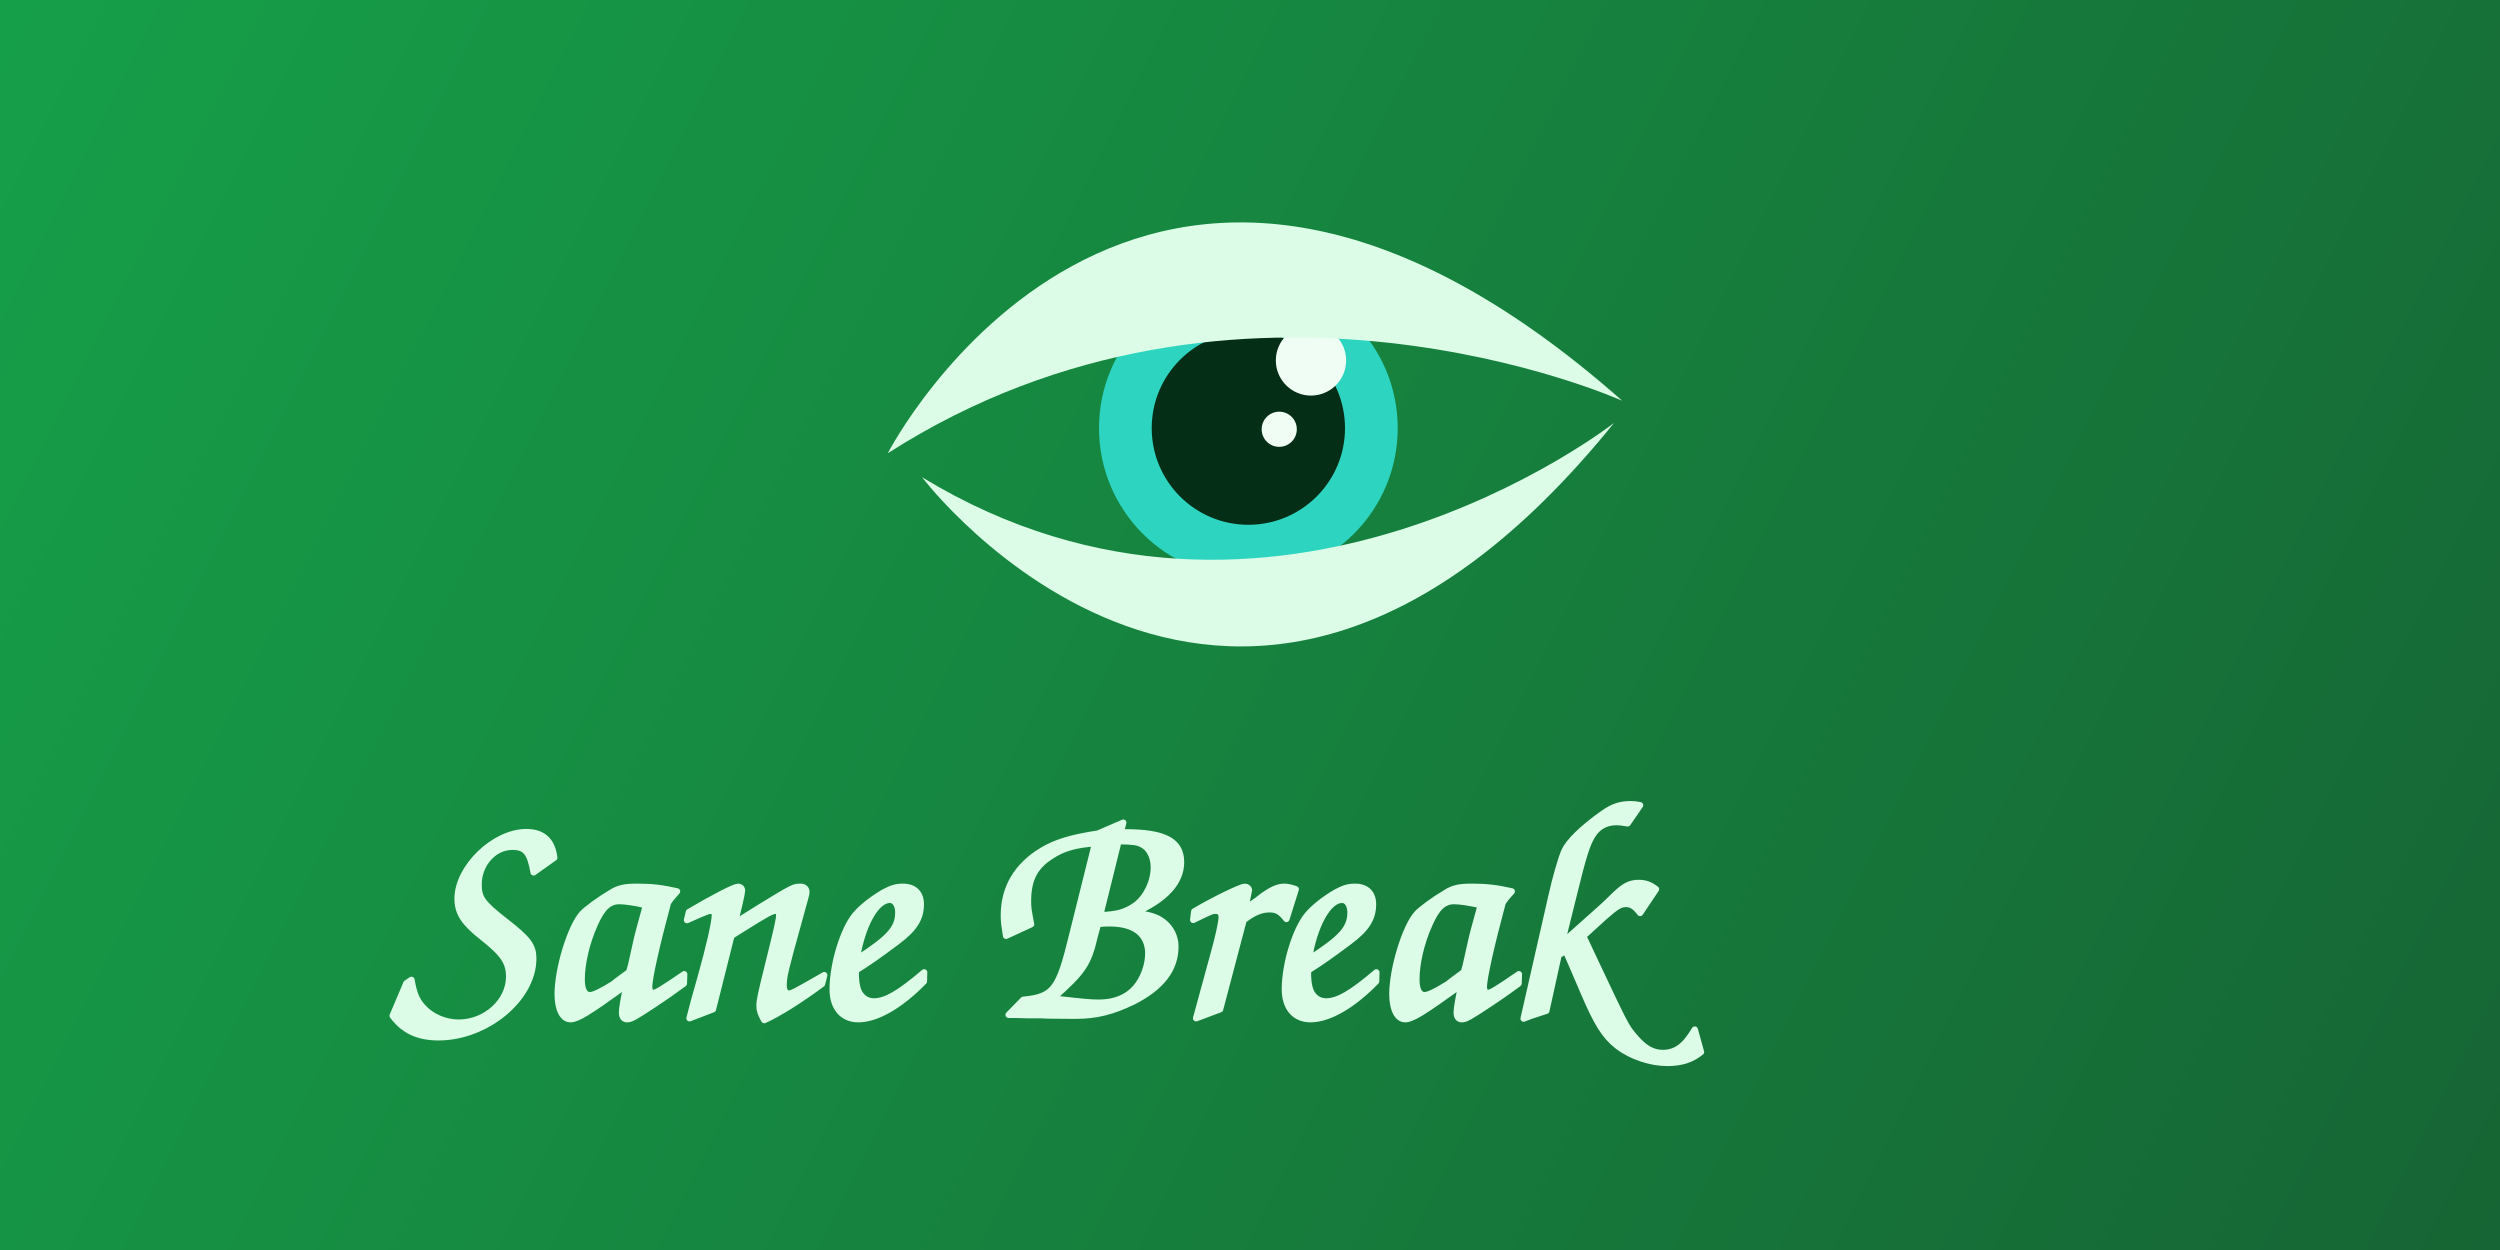
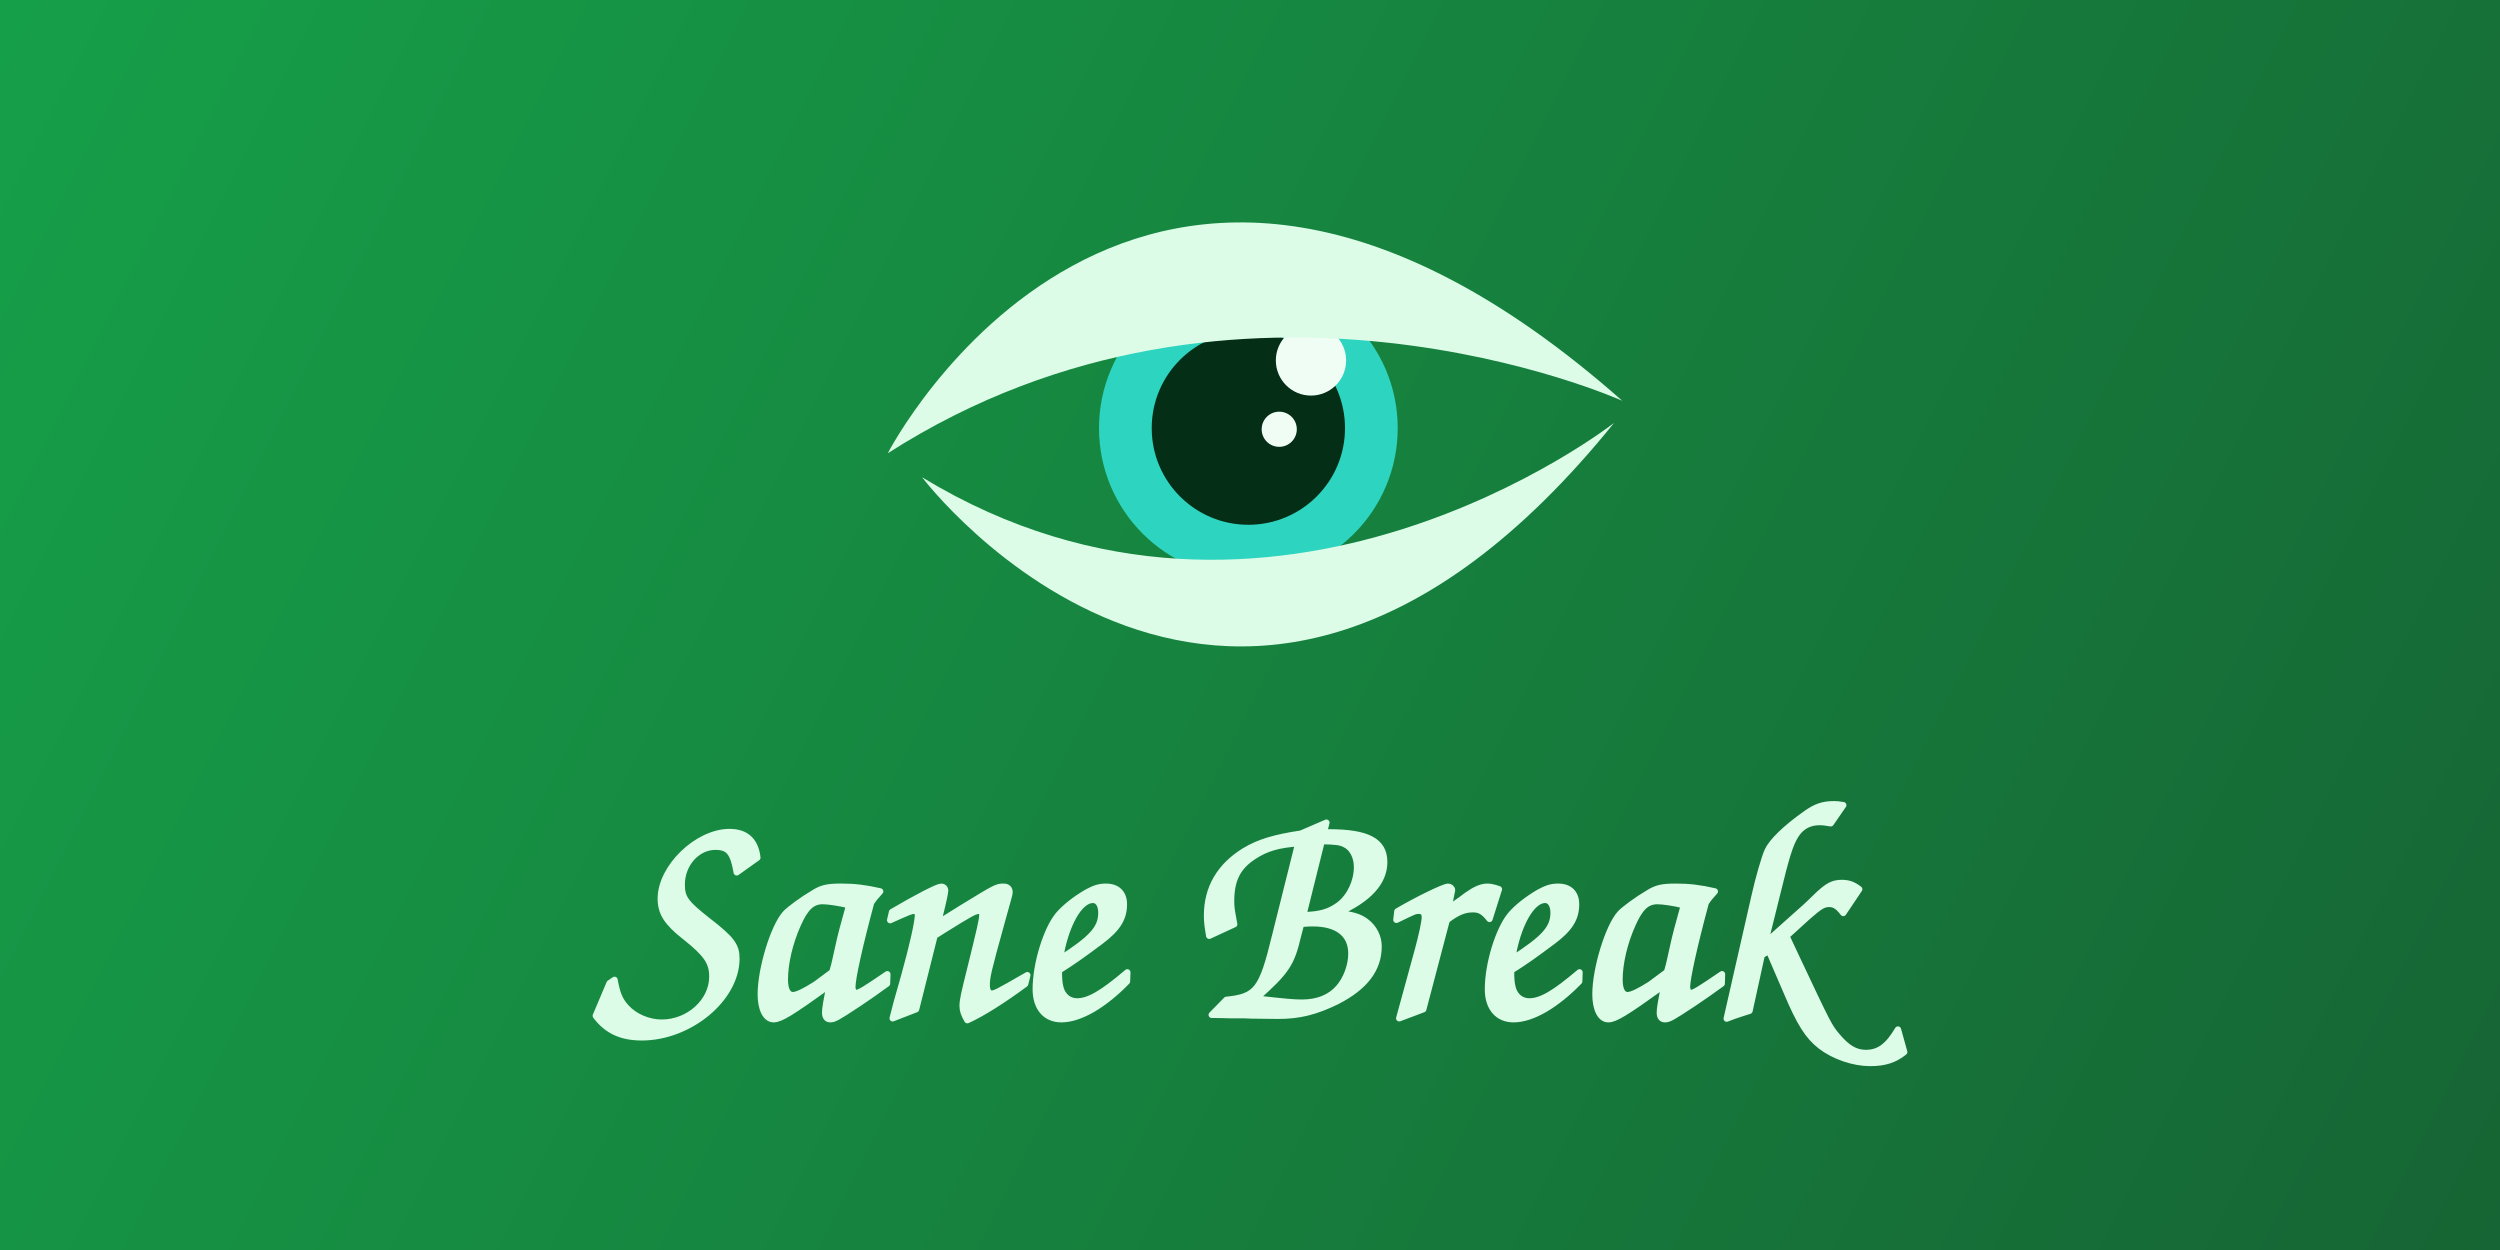
<svg xmlns="http://www.w3.org/2000/svg" xmlns:xlink="http://www.w3.org/1999/xlink" width="1280" height="640" viewBox="0 0 338.667 169.333" version="1.1" id="svg1">
  <defs id="defs1">
    <linearGradient id="linearGradient3">
      <stop style="stop-color:#16a34a;stop-opacity:1" offset="0" id="stop3" />
      <stop style="stop-color:#166534;stop-opacity:1" offset="1" id="stop4" />
    </linearGradient>
    <linearGradient xlink:href="#linearGradient3" id="linearGradient4" x1="-19.907" y1="-10.564" x2="338.667" y2="169.333" gradientUnits="userSpaceOnUse" />
  </defs>
  <g id="layer1">
    <rect style="fill:url(#linearGradient4);stroke:none;stroke-width:2;stroke-linecap:round;stroke-linejoin:round;fill-opacity:1" id="rect1" width="338.667" height="169.333" x="0" y="0" />
    <g id="g4" transform="matrix(0.9874731,0,0,0.9874731,6.802898,-21.63501)">
      <circle style="fill:#052e16;stroke:#2dd4bf;stroke-width:7.232;stroke-linecap:round;stroke-linejoin:round;stroke-dasharray:none" id="path13" cx="164.367" cy="80.643" r="16.874" />
      <circle style="fill:#f0fdf4;stroke:none;stroke-width:4.821;stroke-linecap:round;stroke-linejoin:round;stroke-dasharray:none" id="path14" cx="168.603" cy="80.798" r="2.411" />
      <circle style="fill:#f0fdf4;stroke:none;stroke-width:4.821;stroke-linecap:round;stroke-linejoin:round;stroke-dasharray:none" id="path15" cx="172.958" cy="71.357" r="4.821" />
      <path style="fill:#dcfce7;stroke:none;stroke-width:4.821;stroke-linecap:round;stroke-linejoin:round;stroke-dasharray:none" d="m 114.901,84.09 c 0,0 33.991,-66.175 100.756,-7.203 0,0 -52.553,-23.68 -100.756,7.203 z" id="path16" />
      <path style="fill:#dcfce7;stroke:none;stroke-width:4.821;stroke-linecap:round;stroke-linejoin:round;stroke-dasharray:none" d="m 119.607,87.382 c 0,0 42.971,56.881 94.933,-7.461 0,0 -46.848,36.729 -94.933,7.461 z" id="path17" />
    </g>
-     <text xml:space="preserve" style="font-style:italic;font-weight:bold;font-size:42.333px;line-height:1;font-family:'Libertinus Serif';-inkscape-font-specification:'Libertinus Serif Bold Italic';text-align:center;text-anchor:middle;fill:#16a34a;stroke:none;stroke-width:0.857;stroke-linecap:round;stroke-linejoin:round;stroke-dasharray:none" x="164.783" y="137.52" id="text1">
-       <tspan id="tspan1" style="font-style:italic;font-variant:normal;font-weight:normal;font-stretch:normal;font-size:42.333px;font-family:Z003;-inkscape-font-specification:'Z003 Medium Italic';fill:#dcfce7;stroke:#dcfce7;stroke-width:0.857" x="164.783" y="137.52">Sane Break</tspan>
-     </text>
+     <path style="font-style:italic;font-size:42.333px;line-height:1;font-family:Z003;-inkscape-font-specification:'Z003 Medium Italic';text-align:center;text-anchor:middle;fill:#dcfce7;stroke:#dcfce7;stroke-width:0.857;stroke-linecap:round;stroke-linejoin:round" d="m 82.571,133.202 -1.863,4.403 c 1.482,1.99 3.429,2.921 6.223,2.921 6.477,0 12.827,-5.249 12.827,-10.668 0,-1.736 -0.635,-2.625 -3.81,-5.08 -3.09,-2.413 -3.598,-3.133 -3.598,-4.953 0,-2.794 2.074,-5.122 4.572,-5.122 1.778,0 2.413,0.762 2.879,3.471 l 2.794,-1.99 c -0.254,-2.286 -1.524,-3.471 -3.768,-3.471 -4.36,0 -9.313,4.784 -9.313,9.017 0,1.947 0.847,3.26 3.344,5.207 2.879,2.286 3.641,3.429 3.641,5.376 0,3.344 -3.175,6.223 -6.858,6.223 -1.82,0 -3.683,-0.804 -4.826,-2.074 -0.889,-0.974 -1.228,-1.863 -1.566,-3.725 z m 37.634,-1.228 c -3.09,2.117 -3.81,2.54 -4.233,2.54 -0.296,0 -0.508,-0.339 -0.508,-0.847 0,-1.143 0.974,-5.588 2.54,-11.388 0.466,-0.677 0.55,-0.762 1.228,-1.524 -2.032,-0.466 -3.471,-0.635 -5.334,-0.635 -1.736,0 -2.582,0.169 -3.641,0.847 -1.524,0.889 -3.302,2.201 -3.852,2.794 -1.609,1.778 -3.344,7.493 -3.344,10.922 0,2.032 0.677,3.387 1.736,3.387 0.931,0 2.328,-0.847 7.62,-4.657 -0.466,2.159 -0.635,3.217 -0.635,3.768 0,0.593 0.254,0.889 0.677,0.889 0.55,0 0.889,-0.169 3.895,-2.159 1.439,-0.974 2.244,-1.524 3.81,-2.667 z m -7.451,-0.296 c -1.482,1.101 -2.244,1.651 -2.286,1.693 -1.397,0.889 -2.498,1.439 -3.048,1.439 -0.72,0 -1.101,-0.762 -1.101,-2.117 0,-2.159 0.635,-4.953 1.736,-7.408 1.016,-2.328 1.947,-3.217 3.387,-3.217 0.762,0 2.201,0.212 3.598,0.55 -0.847,3.048 -1.143,4.191 -1.185,4.403 -0.254,1.058 -0.466,2.117 -0.72,3.217 -0.042,0.212 -0.169,0.72 -0.381,1.439 z m 11.345,5.038 2.498,-9.948 1.058,-0.677 c 3.937,-2.455 4.403,-2.709 4.995,-2.709 0.254,0 0.423,0.212 0.423,0.55 0,0.677 -0.296,1.905 -1.566,7.07 -0.931,3.725 -1.101,4.487 -1.101,5.292 0,0.593 0.169,1.101 0.635,1.905 1.905,-0.847 4.868,-2.709 7.832,-4.911 l 0.296,-1.185 c -4.106,2.371 -4.403,2.498 -4.826,2.498 -0.423,0 -0.677,-0.423 -0.677,-1.143 0,-1.143 0.169,-1.863 2.032,-8.594 1.058,-3.768 1.058,-3.768 1.058,-4.022 0,-0.466 -0.296,-0.72 -0.804,-0.72 -0.931,0 -1.058,0.085 -5.63,2.879 -1.693,1.058 -2.794,1.736 -3.302,2.074 0.423,-1.482 1.016,-4.064 1.016,-4.403 0,-0.339 -0.212,-0.55 -0.55,-0.55 -0.466,0 -3.344,1.482 -6.646,3.429 l -0.254,1.101 c 2.709,-1.228 2.879,-1.27 3.26,-1.27 0.296,0 0.508,0.254 0.508,0.593 0,0.931 -0.762,4.318 -1.863,8.255 l -0.974,3.429 c -0.085,0.296 -0.296,1.101 -0.593,2.286 z m 28.617,-4.995 c -3.387,2.879 -5.207,3.937 -6.816,3.937 -1.101,0 -1.947,-0.72 -2.244,-1.82 -0.169,-0.677 -0.212,-1.143 -0.212,-2.371 1.947,-1.228 3.133,-2.074 5.63,-3.937 2.328,-1.736 3.175,-3.133 3.175,-5.038 0,-1.482 -0.889,-2.371 -2.413,-2.371 -0.931,0 -1.566,0.212 -2.582,0.762 -1.609,0.931 -3.048,2.074 -3.895,3.09 -1.609,1.947 -3.048,6.604 -3.048,10.033 0,2.498 1.312,4.064 3.471,4.064 2.498,0 5.715,-1.863 8.89,-5.122 z m -9.144,-1.778 c 0.72,-4.572 2.625,-8.043 4.487,-8.043 0.677,0 1.143,0.677 1.143,1.736 0,2.117 -1.228,3.471 -5.63,6.308 z m 20.574,7.535 c 1.101,0 1.143,0 2.455,0.042 h 1.439 c 0.254,0 0.804,0 1.482,0.042 2.836,0.042 2.836,0.042 3.598,0.042 2.921,0 5.08,-0.55 7.959,-1.947 3.81,-1.947 5.673,-4.36 5.673,-7.451 0,-1.312 -0.635,-2.54 -1.693,-3.344 -0.889,-0.677 -1.82,-0.931 -3.852,-1.185 4.233,-1.863 6.308,-4.191 6.308,-6.9 0,-2.836 -2.244,-4.022 -7.535,-4.022 h -0.635 l 0.339,-1.312 -3.429,1.482 c -3.641,0.55 -5.715,1.185 -7.62,2.328 -3.387,2.074 -5.122,5.038 -5.122,8.763 0,0.889 0.085,1.482 0.296,2.752 l 3.387,-1.566 c -0.381,-1.99 -0.423,-2.286 -0.423,-3.133 0,-2.879 0.889,-4.657 3.048,-6.054 1.651,-1.101 3.387,-1.609 6.054,-1.778 l -3.133,12.531 c -1.778,7.324 -2.498,8.255 -6.604,8.678 z m 12.107,-12.319 c 0.804,-0.085 1.185,-0.085 1.609,-0.085 3.344,0 5.207,1.482 5.207,4.106 0,1.609 -0.677,3.471 -1.736,4.657 -1.143,1.312 -2.836,1.99 -4.953,1.99 -1.143,0 -2.074,-0.085 -6.265,-0.55 4.149,-3.683 4.826,-4.699 5.715,-8.509 z m 2.794,-11.218 c 2.032,0.042 2.54,0.127 3.133,0.423 1.016,0.466 1.651,1.693 1.651,3.09 0,1.99 -0.974,4.022 -2.413,5.122 -1.312,0.974 -2.582,1.355 -4.868,1.397 z m 10.499,24.003 3.26,-1.228 3.175,-12.065 c 1.439,-1.101 2.413,-1.482 3.556,-1.482 0.931,0 1.482,0.339 2.244,1.312 l 1.27,-4.022 c -0.762,-0.254 -1.143,-0.339 -1.566,-0.339 -0.804,0 -1.651,0.381 -2.794,1.185 -0.55,0.423 -1.101,0.847 -1.693,1.228 -0.254,0.212 -0.55,0.423 -0.804,0.593 l 0.508,-2.54 c 0,-0.254 -0.254,-0.466 -0.55,-0.466 -0.55,0 -4.276,1.82 -6.858,3.344 l -0.127,1.143 c 2.455,-1.185 2.498,-1.228 3.048,-1.228 0.55,0 0.804,0.296 0.804,0.889 0,0.593 -0.423,2.54 -0.931,4.403 z m 24.426,-6.223 c -3.387,2.879 -5.207,3.937 -6.816,3.937 -1.101,0 -1.947,-0.72 -2.244,-1.82 -0.169,-0.677 -0.212,-1.143 -0.212,-2.371 1.947,-1.228 3.133,-2.074 5.63,-3.937 2.328,-1.736 3.175,-3.133 3.175,-5.038 0,-1.482 -0.889,-2.371 -2.413,-2.371 -0.931,0 -1.566,0.212 -2.582,0.762 -1.609,0.931 -3.048,2.074 -3.895,3.09 -1.609,1.947 -3.048,6.604 -3.048,10.033 0,2.498 1.312,4.064 3.471,4.064 2.498,0 5.715,-1.863 8.89,-5.122 z m -9.144,-1.778 c 0.72,-4.572 2.625,-8.043 4.487,-8.043 0.677,0 1.143,0.677 1.143,1.736 0,2.117 -1.228,3.471 -5.63,6.308 z m 28.448,2.032 c -3.09,2.117 -3.81,2.54 -4.233,2.54 -0.296,0 -0.508,-0.339 -0.508,-0.847 0,-1.143 0.974,-5.588 2.54,-11.388 0.466,-0.677 0.55,-0.762 1.228,-1.524 -2.032,-0.466 -3.471,-0.635 -5.334,-0.635 -1.736,0 -2.582,0.169 -3.641,0.847 -1.524,0.889 -3.302,2.201 -3.852,2.794 -1.609,1.778 -3.344,7.493 -3.344,10.922 0,2.032 0.677,3.387 1.736,3.387 0.931,0 2.328,-0.847 7.62,-4.657 -0.466,2.159 -0.635,3.217 -0.635,3.768 0,0.593 0.254,0.889 0.677,0.889 0.55,0 0.889,-0.169 3.895,-2.159 1.439,-0.974 2.244,-1.524 3.81,-2.667 z m -7.451,-0.296 c -1.482,1.101 -2.244,1.651 -2.286,1.693 -1.397,0.889 -2.498,1.439 -3.048,1.439 -0.72,0 -1.101,-0.762 -1.101,-2.117 0,-2.159 0.635,-4.953 1.736,-7.408 1.016,-2.328 1.947,-3.217 3.387,-3.217 0.762,0 2.201,0.212 3.598,0.55 -0.847,3.048 -1.143,4.191 -1.185,4.403 -0.254,1.058 -0.466,2.117 -0.72,3.217 -0.042,0.212 -0.169,0.72 -0.381,1.439 z m 8.086,6.308 c 0.466,-0.169 0.889,-0.339 1.016,-0.381 0.254,-0.085 0.677,-0.212 1.143,-0.381 0.127,-0.042 0.508,-0.169 0.931,-0.296 l 1.651,-7.535 0.974,-0.593 c 0.847,1.947 1.016,2.328 2.371,5.503 1.82,4.318 2.921,6.054 4.657,7.408 1.82,1.397 4.445,2.286 6.689,2.286 1.947,0 3.302,-0.423 4.614,-1.482 l -0.847,-3.048 c -1.355,2.286 -2.582,3.175 -4.36,3.175 -1.397,0 -2.54,-0.677 -3.852,-2.244 -1.143,-1.355 -1.143,-1.355 -5.673,-10.964 l -1.228,-2.625 2.836,-2.582 c 1.693,-1.482 2.159,-1.778 2.963,-1.778 0.72,0 1.228,0.339 1.905,1.228 l 2.159,-3.217 c -0.847,-0.635 -1.439,-0.847 -2.371,-0.847 -1.143,0 -1.863,0.381 -3.133,1.566 -1.312,1.27 -1.355,1.312 -1.82,1.736 l -5.461,4.868 1.609,-6.477 c 1.355,-5.588 1.82,-6.943 2.54,-8.128 0.762,-1.228 1.863,-1.82 3.302,-1.82 0.381,0 0.72,0.042 1.482,0.169 l 1.693,-2.455 c -0.55,-0.085 -0.804,-0.127 -1.228,-0.127 -1.524,0 -2.498,0.339 -3.852,1.312 -2.709,1.905 -4.614,3.768 -5.165,4.995 -0.423,0.931 -1.228,3.725 -1.778,6.181 z" id="text1" aria-label="Sane Break" />
  </g>
</svg>
